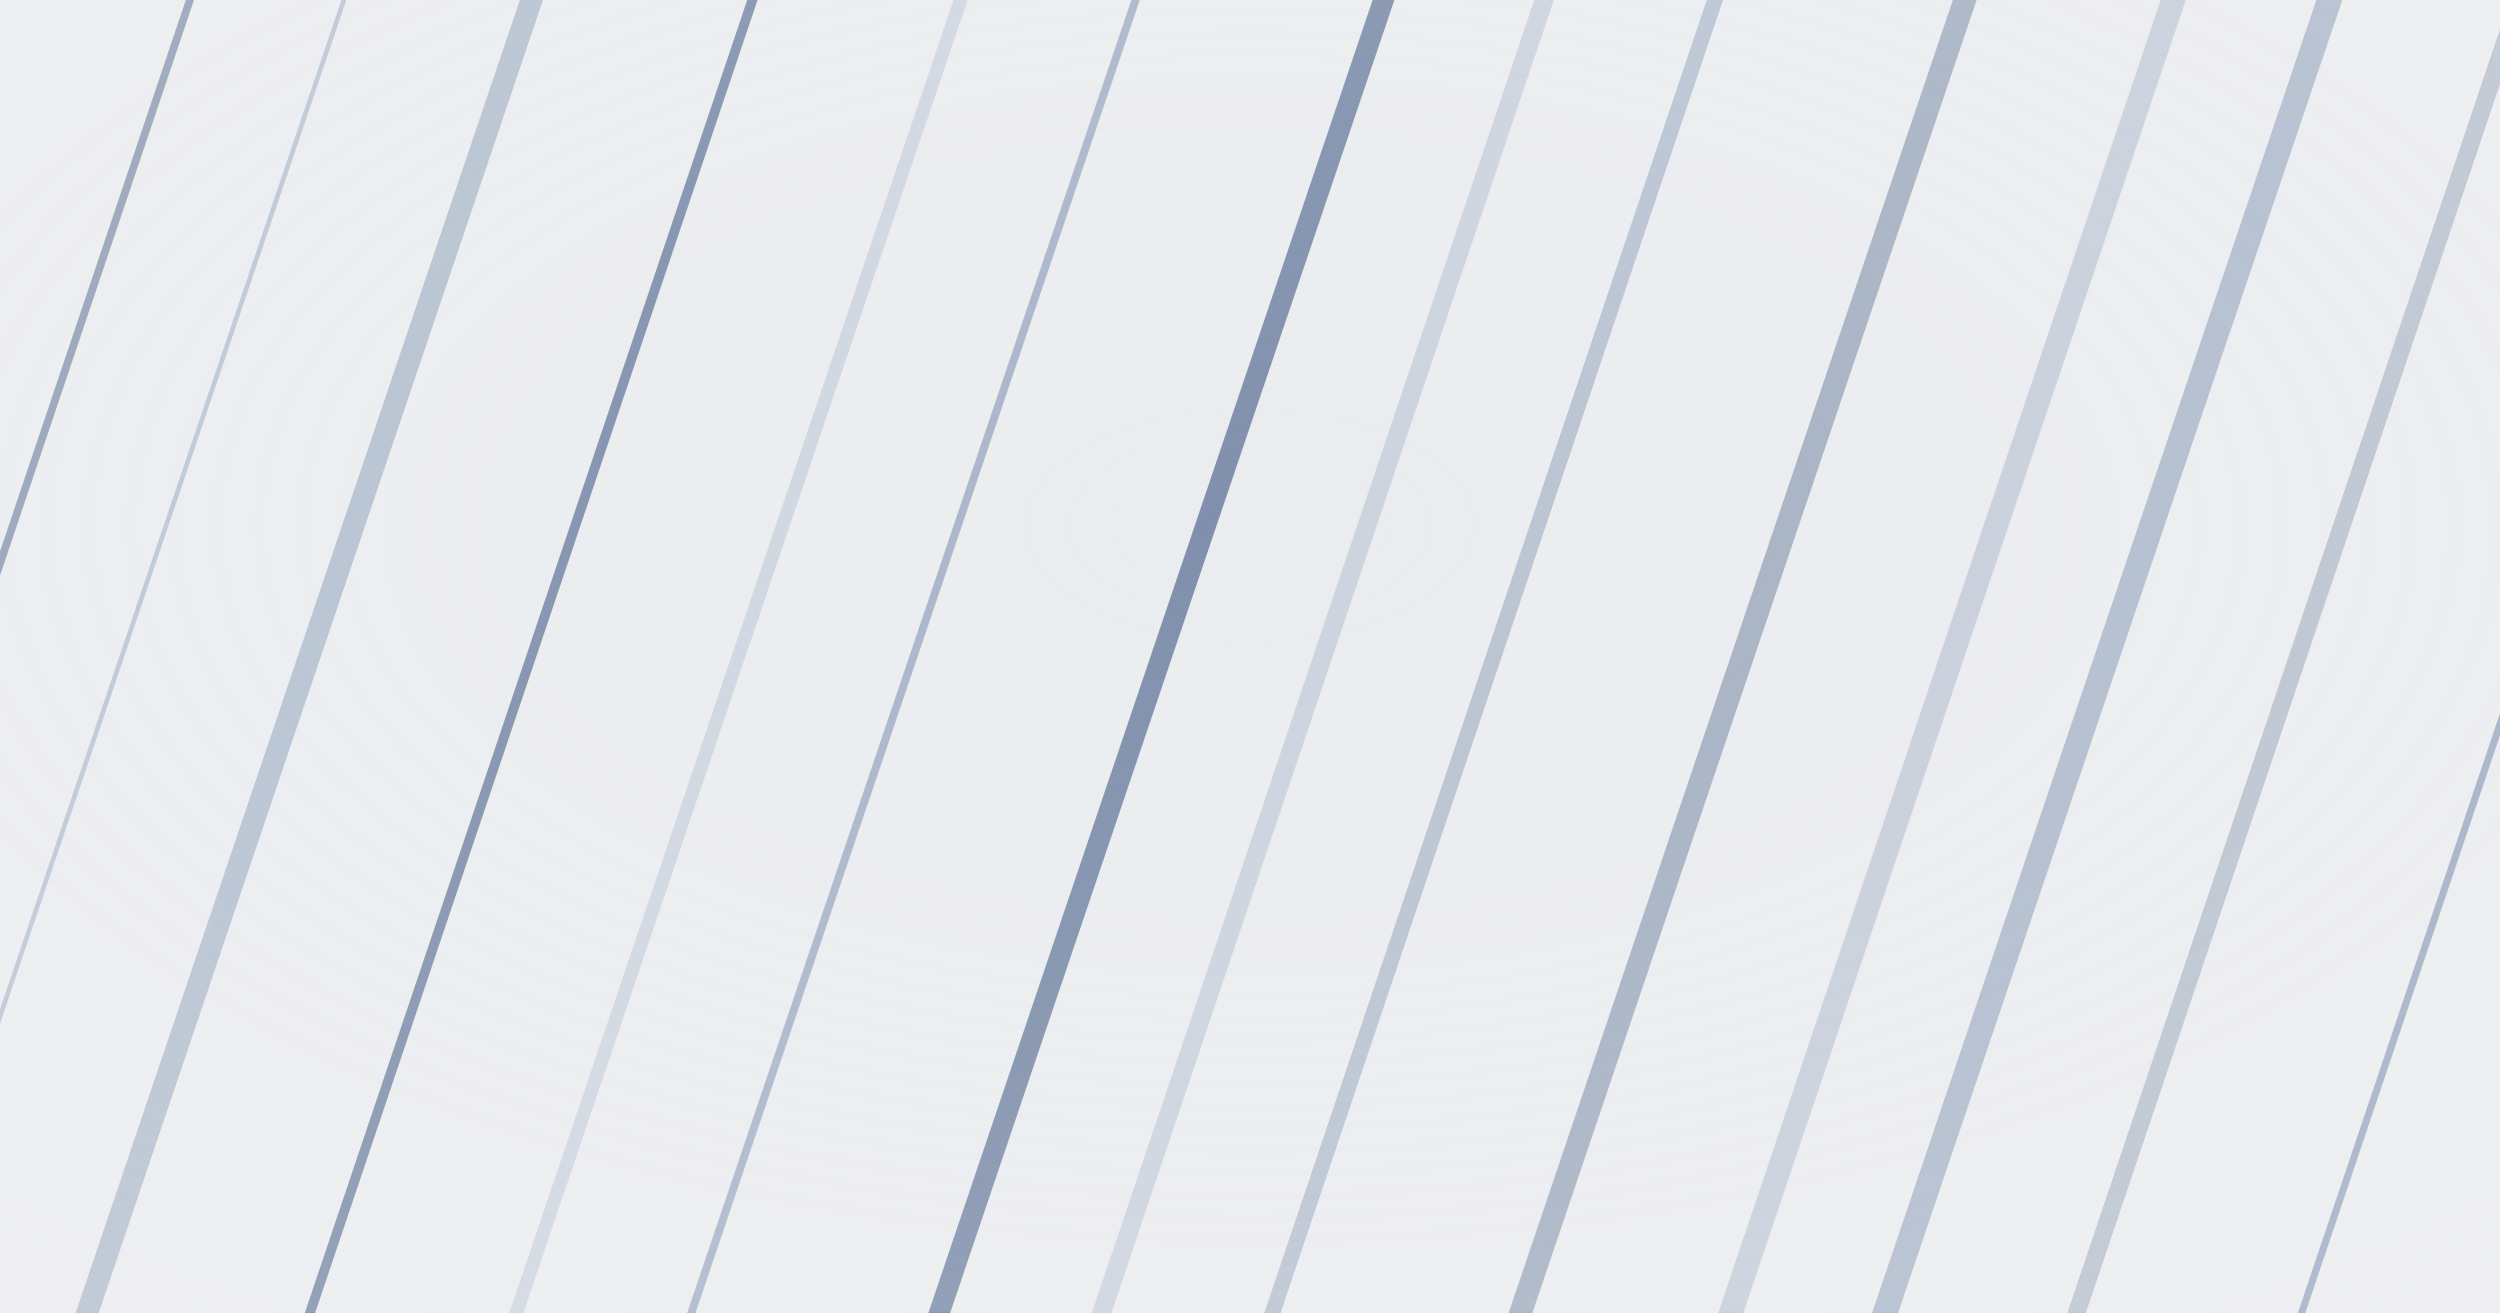
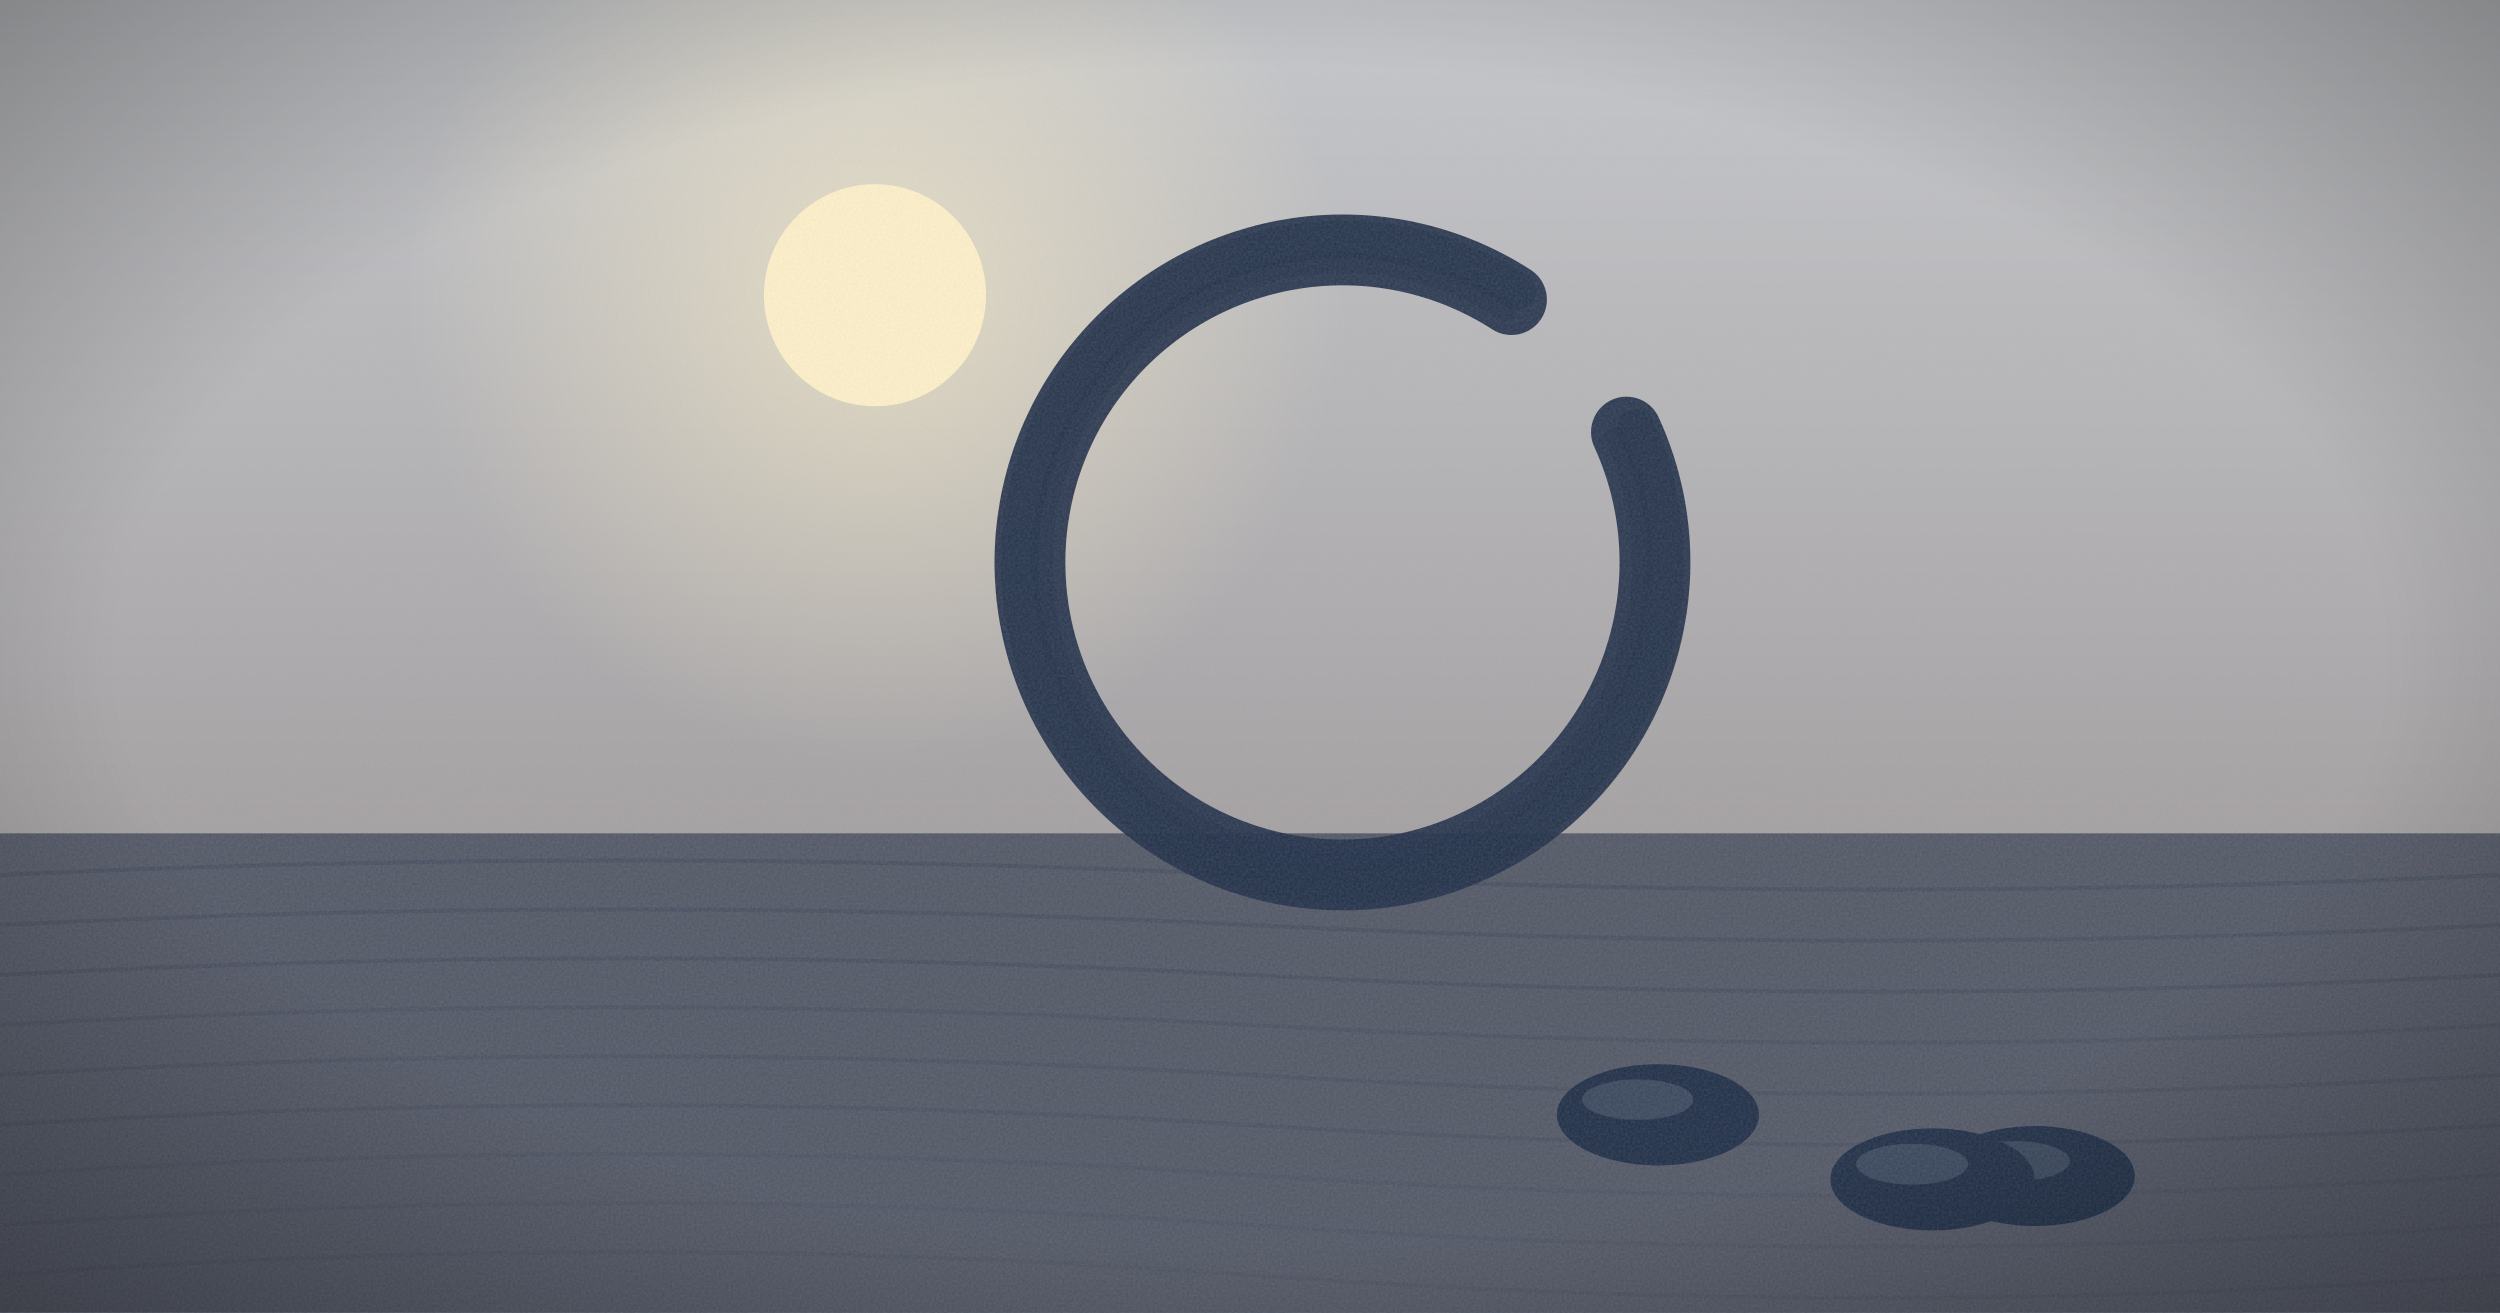
<svg xmlns="http://www.w3.org/2000/svg" viewBox="0 0 1200 630" width="1200" height="630">
-   <rect width="1200" height="630" fill="#eaecef" />
-   <line x1="-199" y1="-50" x2="-445" y2="680" stroke="#39547f" stroke-width="2.8" opacity="0.48" />
-   <line x1="-89" y1="-50" x2="-336" y2="680" stroke="#768bac" stroke-width="10.3" opacity="0.37" />
-   <line x1="9" y1="-50" x2="-238" y2="680" stroke="#899bb7" stroke-width="10.9" opacity="0.37" />
-   <line x1="108" y1="-50" x2="-138" y2="680" stroke="#39547f" stroke-width="3.7" opacity="0.50" />
-   <line x1="182" y1="-50" x2="-65" y2="680" stroke="#637aa0" stroke-width="2.2" opacity="0.35" />
-   <line x1="272" y1="-50" x2="25" y2="680" stroke="#768bac" stroke-width="10.5" opacity="0.45" />
-   <line x1="378" y1="-50" x2="132" y2="680" stroke="#39547f" stroke-width="4.7" opacity="0.60" />
-   <line x1="478" y1="-50" x2="231" y2="680" stroke="#9dabc2" stroke-width="6.4" opacity="0.35" />
-   <line x1="562" y1="-50" x2="315" y2="680" stroke="#637aa0" stroke-width="3.8" opacity="0.48" />
-   <line x1="681" y1="-50" x2="434" y2="680" stroke="#39547f" stroke-width="9.9" opacity="0.60" />
-   <line x1="758" y1="-50" x2="512" y2="680" stroke="#899bb7" stroke-width="8.9" opacity="0.31" />
-   <line x1="840" y1="-50" x2="594" y2="680" stroke="#9dabc2" stroke-width="7.4" opacity="0.63" />
-   <line x1="960" y1="-50" x2="713" y2="680" stroke="#39547f" stroke-width="10.8" opacity="0.39" />
-   <line x1="1060" y1="-50" x2="814" y2="680" stroke="#768bac" stroke-width="11.4" opacity="0.31" />
-   <line x1="1135" y1="-50" x2="888" y2="680" stroke="#899bb7" stroke-width="11.8" opacity="0.61" />
-   <line x1="1226" y1="-50" x2="980" y2="680" stroke="#39547f" stroke-width="8.4" opacity="0.27" />
-   <line x1="1334" y1="-50" x2="1088" y2="680" stroke="#637aa0" stroke-width="3.4" opacity="0.54" />
-   <rect width="1200" height="630" fill="url(#vg)" opacity="0.5" />
  <defs>
-     <radialGradient id="vg" cx="50%" cy="40%" r="75%">
-       <stop offset="0%" stop-color="#fdfcfa" stop-opacity="0" />
-       <stop offset="100%" stop-color="#fdfcfa" stop-opacity="0.35" />
+     <linearGradient id="sky" x1="0" y1="0" x2="0" y2="1">
+       <stop offset="0" stop-color="#c6c8cc" />
+       <stop offset="1" stop-color="#90898a" />
+     </linearGradient>
+     <radialGradient id="sunglow">
+       <stop offset="0" stop-color="#fff1c9" stop-opacity=".65" />
+       <stop offset="1" stop-color="#fff1c9" stop-opacity="0" />
    </radialGradient>
+     <radialGradient id="vig" cx=".5" cy=".5" r=".75">
+       <stop offset=".6" stop-color="#000" stop-opacity="0" />
+       <stop offset="1" stop-color="#000" stop-opacity=".38" />
+     </radialGradient>
+     <filter id="grain" x="0" y="0" width="100%" height="100%">
+       <feTurbulence type="fractalNoise" baseFrequency=".85" numOctaves="2" stitchTiles="stitch" />
+       <feColorMatrix values="0 0 0 0 .5  0 0 0 0 .5  0 0 0 0 .5  0 0 0 .55 0" />
+     </filter>
  </defs>
+   <rect width="1200" height="630" fill="url(#sky)" />
+   <circle cx="420" cy="141.7" r="223.8" fill="url(#sunglow)" />
+   <circle cx="420" cy="141.7" r="53.3" fill="#fff1c9" />
+   <rect x="0" y="400" width="1200" height="630" fill="#515665" />
+   <path d="M0 420 Q300 406 600 420 T1200 420" stroke="#424a5c" stroke-width="2" fill="none" opacity="0.7" />
+   <path d="M0 444 Q300 429 600 444 T1200 444" stroke="#424a5c" stroke-width="2" fill="none" opacity="0.6" />
+   <path d="M0 468 Q300 452 600 468 T1200 468" stroke="#424a5c" stroke-width="2" fill="none" opacity="0.6" />
+   <path d="M0 492 Q300 475 600 492 T1200 492" stroke="#424a5c" stroke-width="2" fill="none" opacity="0.5" />
+   <path d="M0 516 Q300 498 600 516 T1200 516" stroke="#424a5c" stroke-width="2" fill="none" opacity="0.5" />
+   <path d="M0 540 Q300 521 600 540 T1200 540" stroke="#424a5c" stroke-width="2" fill="none" opacity="0.5" />
+   <path d="M0 564 Q300 544 600 564 T1200 564" stroke="#424a5c" stroke-width="2" fill="none" opacity="0.4" />
+   <path d="M0 588 Q300 567 600 588 T1200 588" stroke="#424a5c" stroke-width="2" fill="none" opacity="0.3" />
+   <path d="M0 612 Q300 590 600 612 T1200 612" stroke="#424a5c" stroke-width="2" fill="none" opacity="0.3" />
+   <path d="M780.7 207.4 A150 150 0 1 1 725.5 143.8" stroke="#1e2d46" stroke-width="34" stroke-linecap="round" fill="none" opacity="0.92" />
+   <path d="M785.2 205.3 A155 155 0 1 1 728.2 139.6" stroke="#1e2d46" stroke-width="18" stroke-linecap="round" fill="none" opacity="0.5" />
+   <path d="M775.2 209.9 A144 144 0 1 1 722.3 148.9" stroke="#1e2d46" stroke-width="10" stroke-linecap="round" fill="none" opacity="0.4" />
+   <ellipse cx="976.7" cy="564.5" rx="48" ry="24" fill="#1e2d46" />
+   <ellipse cx="967.1" cy="557.3" rx="26.4" ry="9.6" fill="#fff" opacity=".12" />
+   <ellipse cx="795.8" cy="535.1" rx="48.5" ry="24.3" fill="#1e2d46" />
+   <ellipse cx="786.1" cy="527.8" rx="26.7" ry="9.7" fill="#fff" opacity=".12" />
+   <ellipse cx="927.6" cy="566.1" rx="49" ry="24.5" fill="#1e2d46" />
+   <ellipse cx="917.8" cy="558.8" rx="26.9" ry="9.8" fill="#fff" opacity=".12" />
+   <rect width="1200" height="630" filter="url(#grain)" opacity=".35" />
+   <rect width="1200" height="630" fill="url(#vig)" />
</svg>
